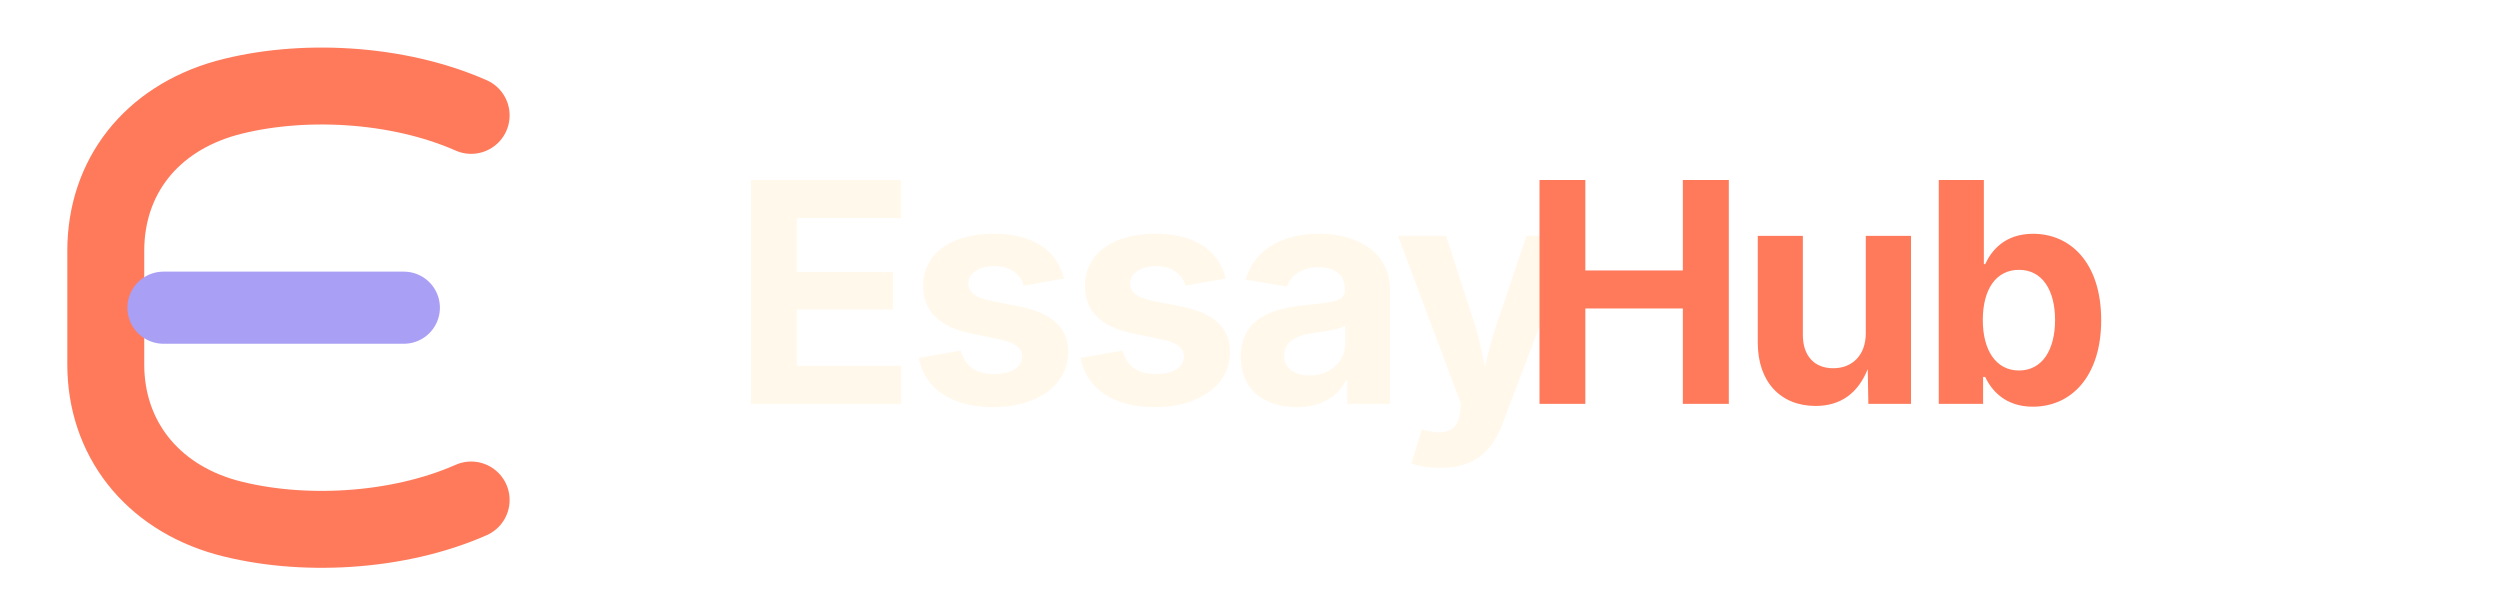
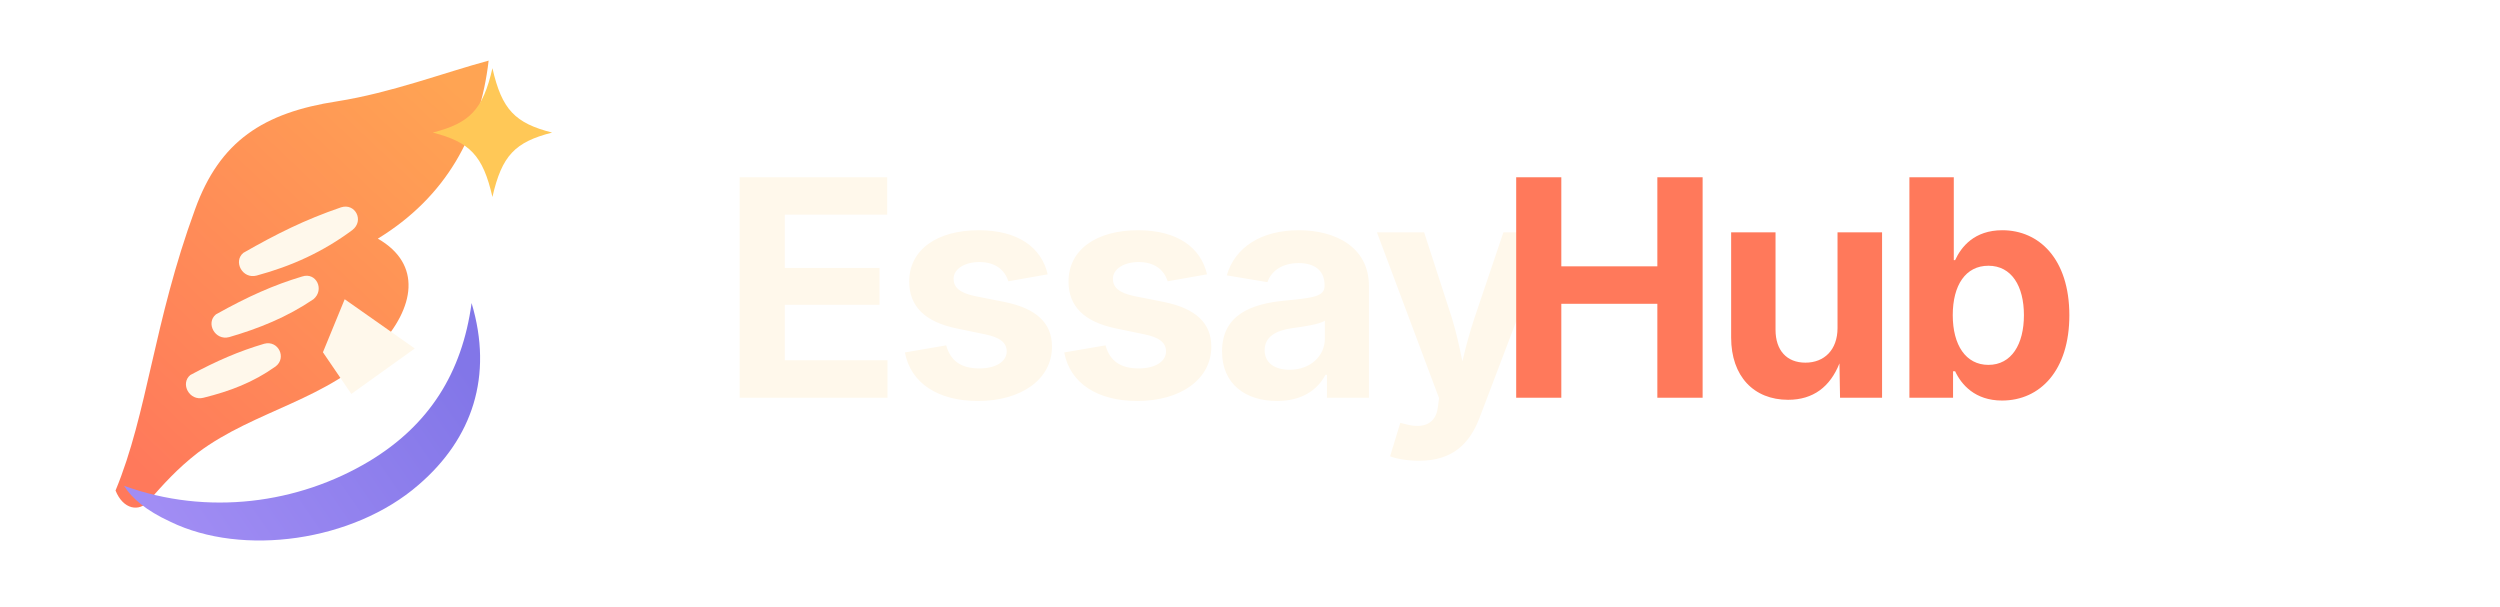
- <svg xmlns="http://www.w3.org/2000/svg" viewBox="0 0 260 64" fill="none" role="img" aria-labelledby="title desc">
-   <g stroke-linecap="round">
-     <path d="M49 12C41.3 8.6 31.2 8.1 23.5 10.2 15.7 12.4 11 18.4 11 26.1v11.8c0 7.6 4.7 13.7 12.5 15.9 7.7 2.1 17.8 1.6 25.5-1.8" stroke="#FF795B" stroke-width="8" />
-     <path d="M17 32h25" stroke="#A99FF5" stroke-width="7.5" />
-   </g>
+ <svg xmlns="http://www.w3.org/2000/svg" viewBox="0 0 264 64" fill="none" role="img" aria-labelledby="title desc">
+   <defs>
+     <linearGradient id="coral" x1="13" y1="48" x2="49" y2="10" gradientUnits="userSpaceOnUse">
+       <stop stop-color="#FF795B" />
+       <stop offset="1" stop-color="#FFA453" />
+     </linearGradient>
+     <linearGradient id="violet" x1="18" y1="56" x2="47" y2="36" gradientUnits="userSpaceOnUse">
+       <stop stop-color="#A18DF4" />
+       <stop offset="1" stop-color="#8276E8" />
+     </linearGradient>
+   </defs>
+   <path d="M12.2 51.8c3.4-8.2 4-17.7 8.4-29.7 2.6-7.2 7.2-10.2 15-11.4 5.7-.9 11.2-3 16-4.3-.9 7.8-4.5 14.4-11.7 18.8 4.7 2.7 3.9 7.3.1 11.4-5.2 5.6-13.1 6.7-19.1 11.2-2.2 1.7-3.7 3.4-5.2 5.1-1 1.2-2.7.9-3.5-1.1Z" fill="url(#coral)" />
+   <path d="M13.1 51.3c8.8 3.2 18.4 1.9 25.9-2.6 6.3-3.8 9.8-9.3 10.8-16.7 2.3 7.7.1 14.3-5.6 19.2-6.9 6-18.6 7.6-26.2 3.9-2.6-1.2-4.1-2.5-4.9-3.8Z" fill="url(#violet)" />
+   <path d="M25.7 26.7c3.5-2 6.5-3.5 10.3-4.8 1.5-.5 2.5 1.4 1.2 2.4-3.1 2.3-6.4 3.8-10.1 4.8-1.5.4-2.5-1.5-1.4-2.4Z" fill="#FFF8EB" />
+   <path d="M22.8 33.2c3.4-1.9 6.1-3.1 9.1-4 1.5-.5 2.4 1.4 1.2 2.4-2.8 1.9-5.8 3.1-8.9 4-1.5.4-2.5-1.5-1.4-2.4Z" fill="#FFF8EB" />
+   <path d="M20.1 39.6c2.8-1.5 5.1-2.5 7.8-3.3 1.5-.4 2.4 1.5 1.2 2.4-2.4 1.7-4.8 2.6-7.6 3.3-1.5.4-2.5-1.5-1.4-2.4Z" fill="#FFF8EB" />
+   <path d="m36.4 31.6 7.4 5.2-6.7 4.8-3-4.4 2.3-5.6Z" fill="#FFF8EB" />
+   <path d="M52 7.2c1 4.4 2.4 5.8 6.3 6.8-3.9 1-5.3 2.4-6.3 6.8-1-4.4-2.4-5.8-6.3-6.8 3.9-1 5.3-2.4 6.3-6.8Z" fill="#FFC857" />
  <text x="76" y="42" font-family="Inter, Avenir Next, Segoe UI, Arial, sans-serif" font-size="32" font-weight="700" letter-spacing="-1.1">
    <tspan fill="#FFF8EB">Essay</tspan>
    <tspan x="158" fill="#FF795B">Hub</tspan>
  </text>
</svg>
